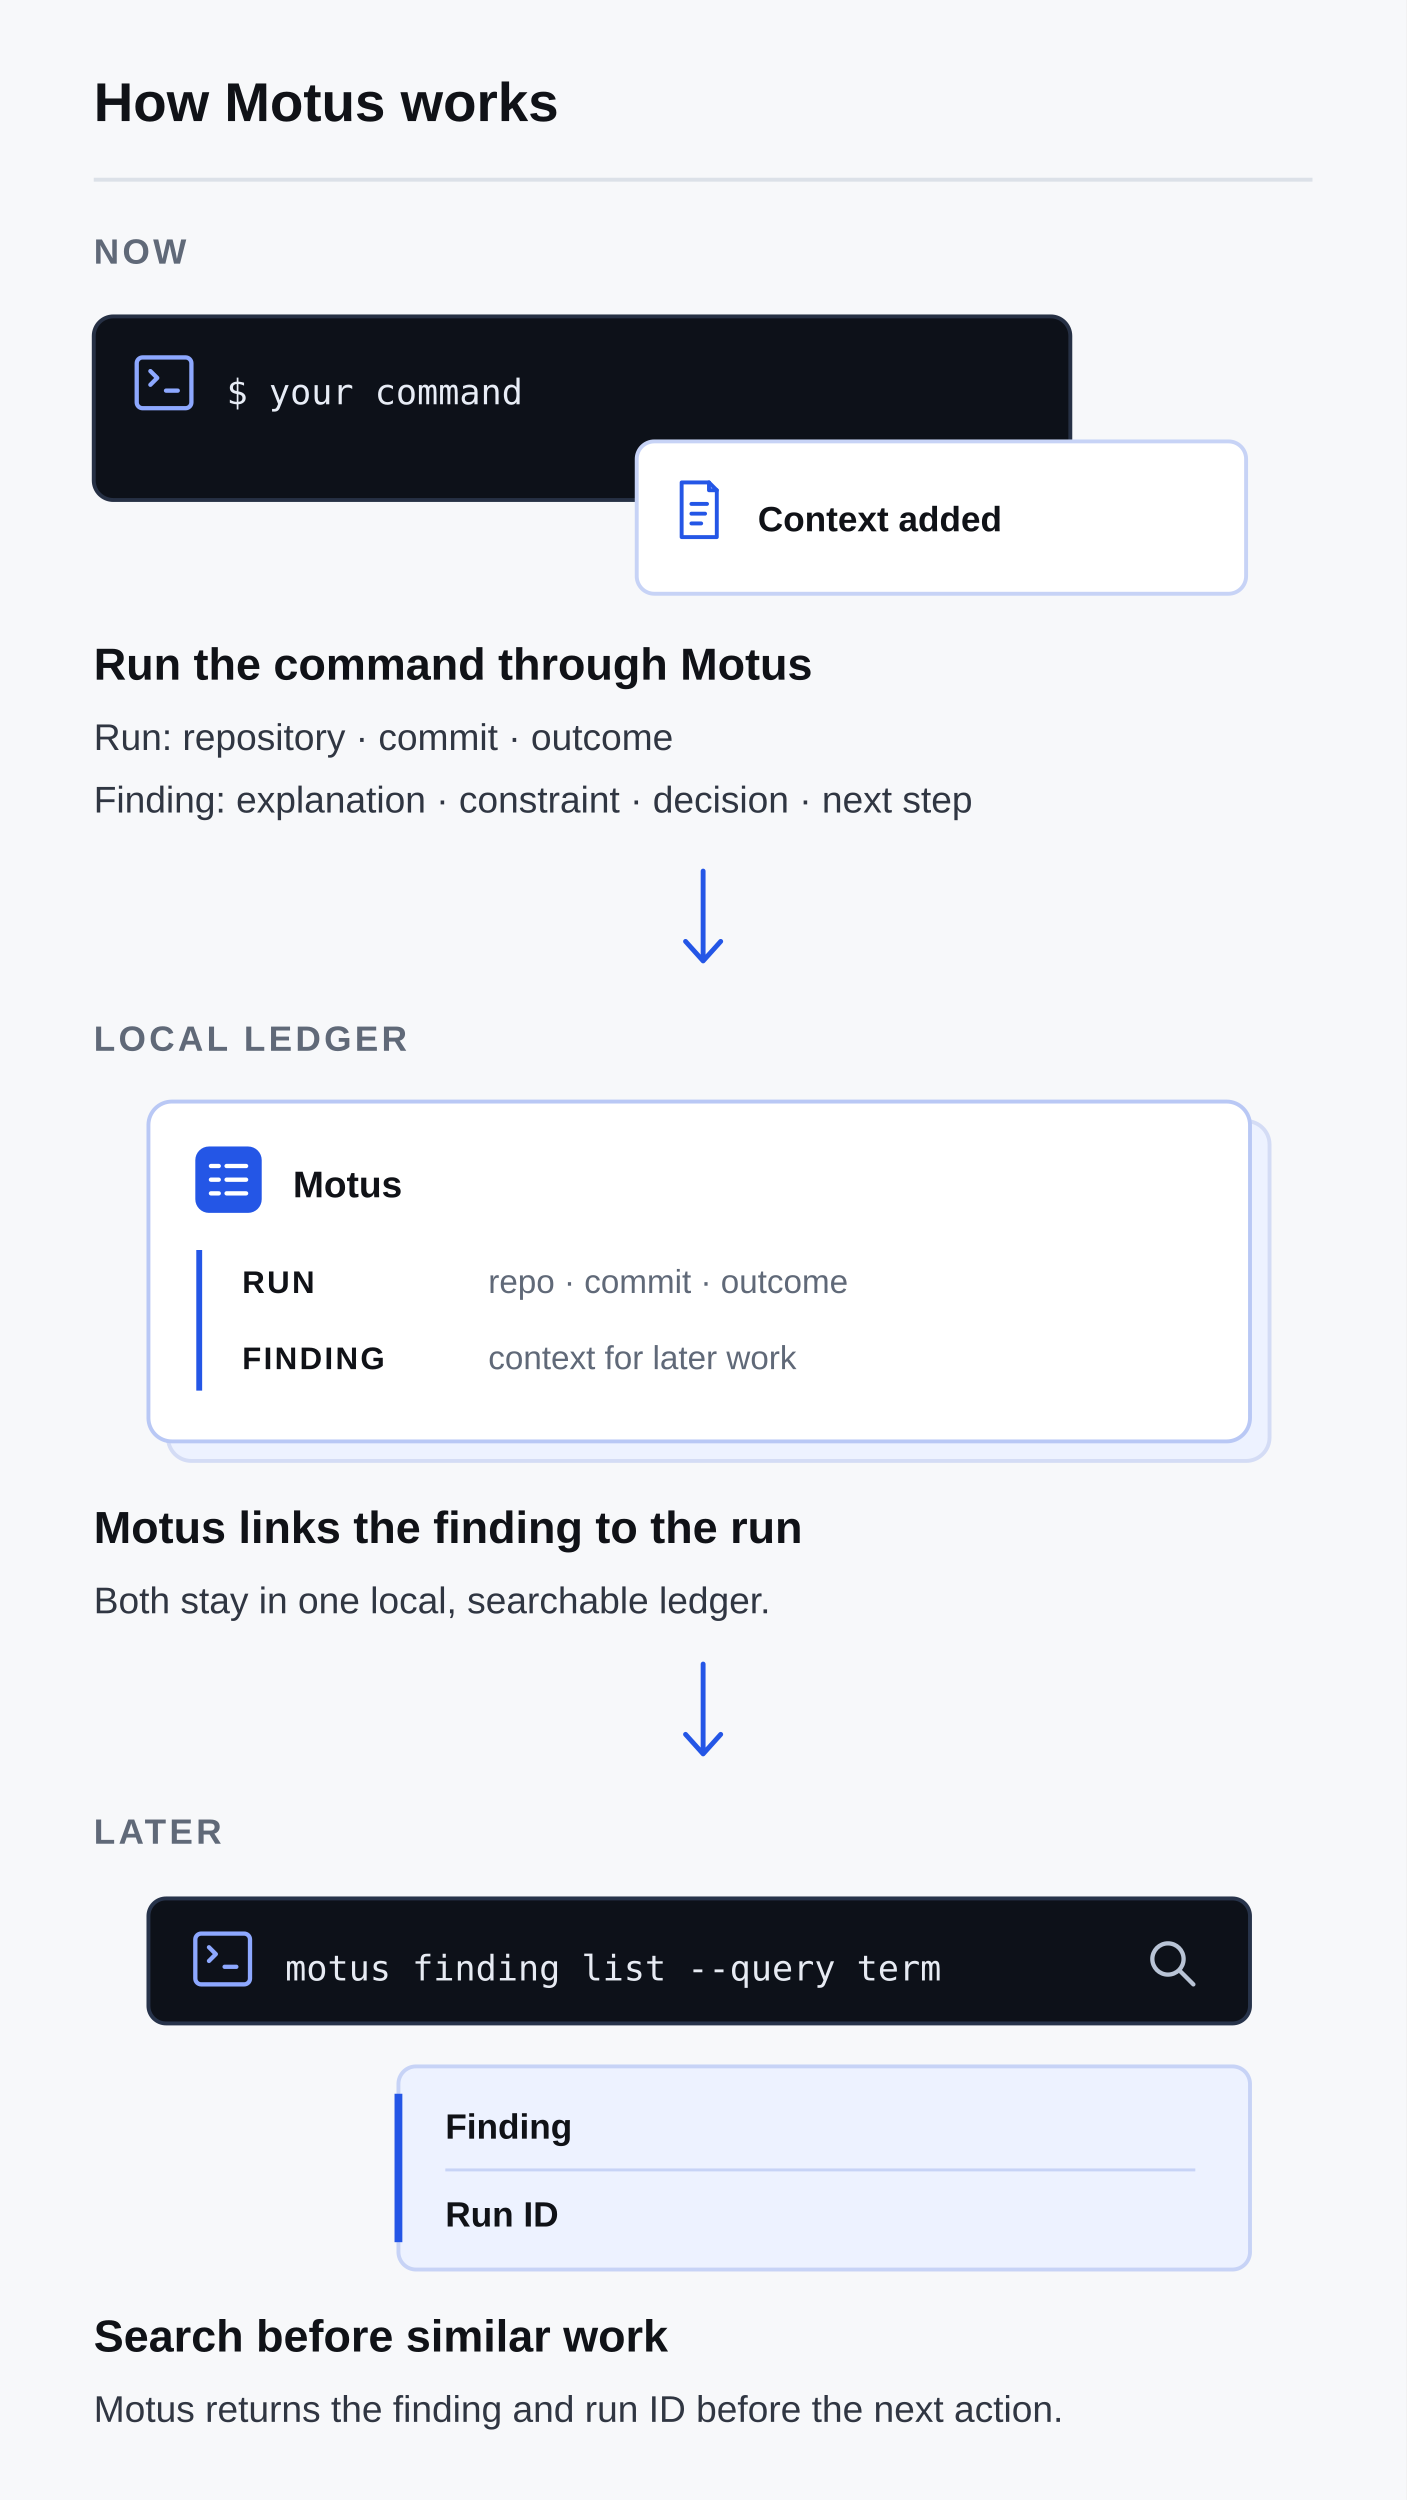
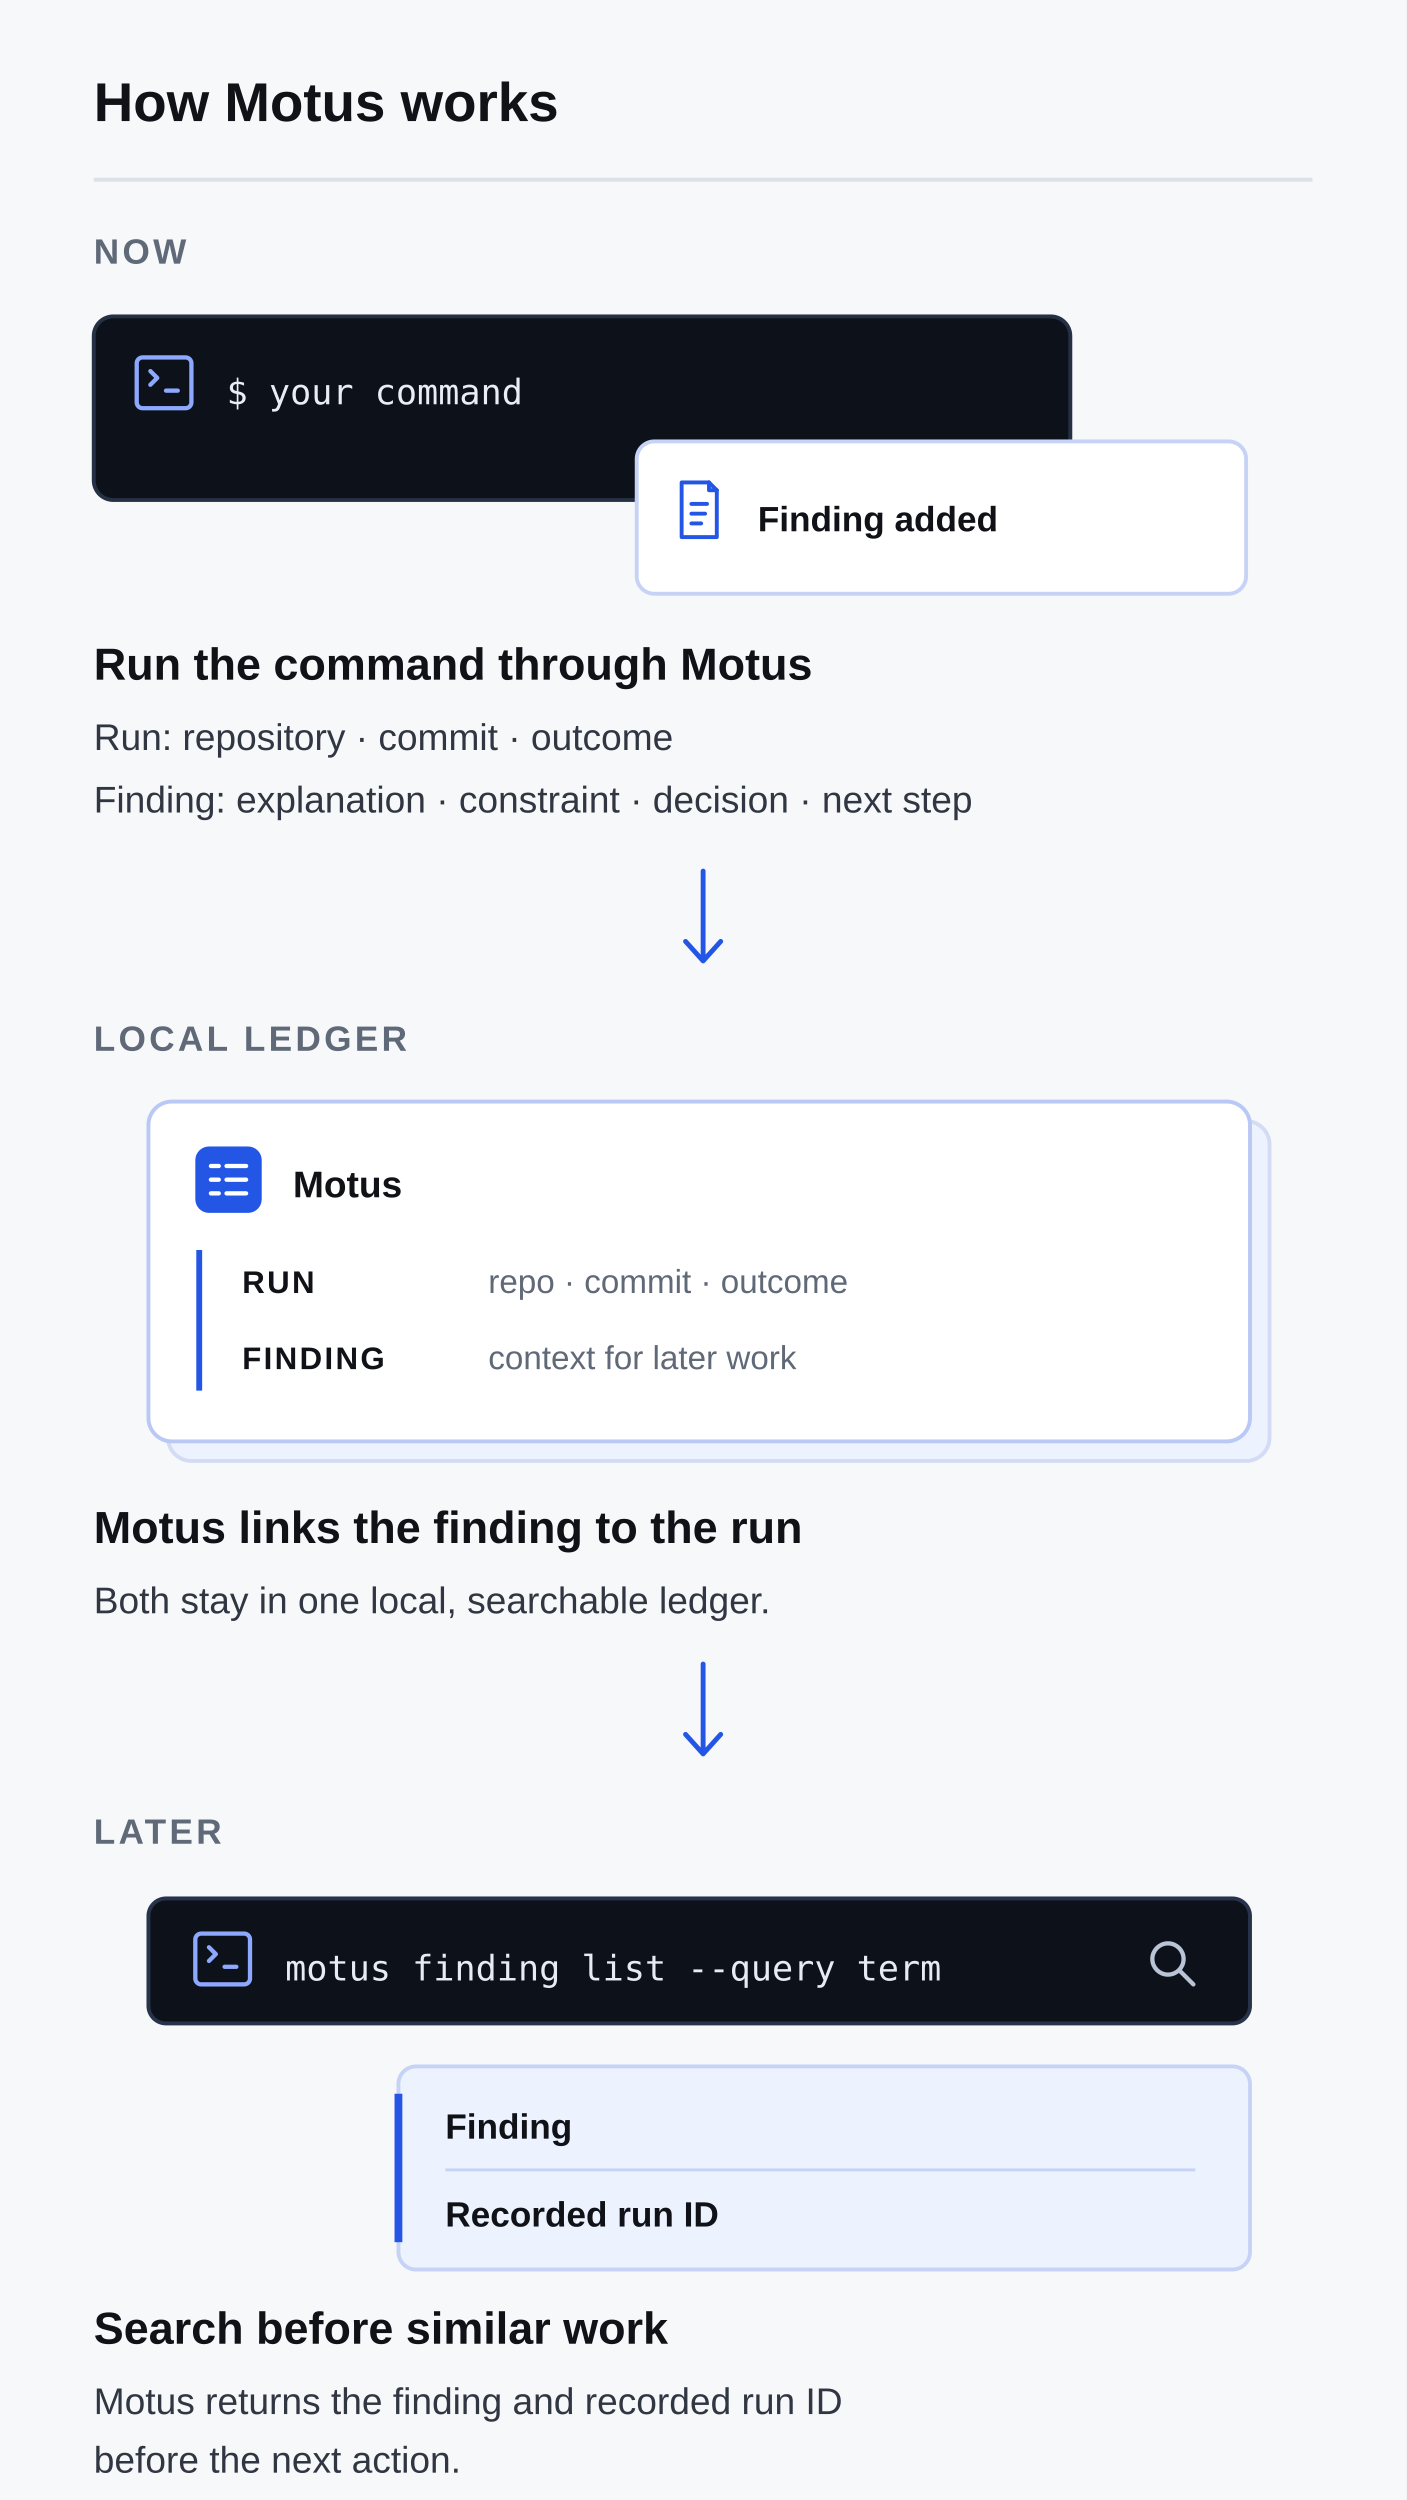
<svg xmlns="http://www.w3.org/2000/svg" width="720" height="1280" viewBox="0 0 720 1280" role="img" aria-labelledby="title desc">
  <rect width="720" height="1280" fill="#f7f8fa" />
  <g font-family="Arial, Helvetica, sans-serif" fill="#101217">
    <text x="48" y="62" font-size="28" font-weight="700">How Motus works</text>
    <line x1="48" y1="92" x2="672" y2="92" stroke="#dce1e8" stroke-width="2" />
    <text x="48" y="135" fill="#606978" font-size="18" font-weight="700" letter-spacing="1.7">NOW</text>
    <rect x="48" y="162" width="500" height="94" rx="10" fill="#0d1119" stroke="#263044" stroke-width="2" />
    <g transform="translate(70 183)" fill="none" stroke="#8da8ff" stroke-linecap="round" stroke-linejoin="round" stroke-width="2.2">
      <rect width="28" height="26" rx="3" />
      <path d="m7 7 3.5 3.5L7 14M15 17h6" />
    </g>
    <text x="116" y="207" fill="#e8edf6" font-family="SFMono-Regular, Consolas, monospace" font-size="18">$ your command</text>
    <rect x="326" y="226" width="312" height="78" rx="9" fill="#ffffff" stroke="#c7d3f6" stroke-width="2" />
    <g transform="translate(348 247)" fill="none" stroke="#2456e6" stroke-linecap="round" stroke-linejoin="round" stroke-width="2">
      <path d="M1 0h14l4 4v24H1z" />
      <path d="M15 0v4h4M6 11h8M6 16h7M6 21h5" />
    </g>
-     <text x="388" y="272" font-size="18" font-weight="700">Context added</text>
+     <text x="388" y="272" font-size="18" font-weight="700">Finding added</text>
    <text x="48" y="348" font-size="23" font-weight="700">Run the command through Motus</text>
    <text x="48" y="384" fill="#303642" font-size="19">Run: repository · commit · outcome</text>
    <text x="48" y="416" fill="#303642" font-size="19">Finding: explanation · constraint · decision · next step</text>
    <path d="M360 446v46m-9-10 9 10 9-10" fill="none" stroke="#2456e6" stroke-linecap="round" stroke-linejoin="round" stroke-width="2.5" />
    <text x="48" y="538" fill="#606978" font-size="18" font-weight="700" letter-spacing="1.7">LOCAL LEDGER</text>
    <rect x="86" y="574" width="564" height="174" rx="12" fill="#edf2ff" stroke="#d4dcf5" stroke-width="2" />
    <rect x="76" y="564" width="564" height="174" rx="12" fill="#ffffff" stroke="#b9c8f5" stroke-width="2" />
    <g transform="translate(100 587)">
      <rect width="34" height="34" rx="7" fill="#2456e6" />
      <g fill="none" stroke="#ffffff" stroke-linecap="round" stroke-width="2.2">
        <path d="M8 10h4M16 10h10M8 17h4M16 17h10M8 24h4M16 24h10" />
      </g>
    </g>
    <text x="150" y="613" font-size="19" font-weight="700">Motus</text>
    <line x1="102" y1="640" x2="102" y2="712" stroke="#2456e6" stroke-width="3" />
    <text x="124" y="662" font-size="16" font-weight="700" letter-spacing="1.2">RUN</text>
    <text x="250" y="662" fill="#606978" font-size="17">repo · commit · outcome</text>
    <text x="124" y="701" font-size="16" font-weight="700" letter-spacing="1.2">FINDING</text>
    <text x="250" y="701" fill="#606978" font-size="17">context for later work</text>
    <text x="48" y="790" font-size="23" font-weight="700">Motus links the finding to the run</text>
    <text x="48" y="826" fill="#303642" font-size="19">Both stay in one local, searchable ledger.</text>
    <path d="M360 852v46m-9-10 9 10 9-10" fill="none" stroke="#2456e6" stroke-linecap="round" stroke-linejoin="round" stroke-width="2.5" />
    <text x="48" y="944" fill="#606978" font-size="18" font-weight="700" letter-spacing="1.7">LATER</text>
    <rect x="76" y="972" width="564" height="64" rx="9" fill="#0d1119" stroke="#27334a" stroke-width="2" />
    <g transform="translate(100 990)" fill="none" stroke="#8da8ff" stroke-linecap="round" stroke-linejoin="round" stroke-width="2.2">
      <rect x="0" y="0" width="28" height="26" rx="3" />
      <path d="m7 7 3.5 3.5L7 14M15 17h6" />
    </g>
    <text x="146" y="1014" fill="#e7ebf3" font-family="SFMono-Regular, Consolas, monospace" font-size="18">motus finding list --query term</text>
    <g transform="translate(586 991)" fill="none" stroke="#b9c4d6" stroke-linecap="round" stroke-width="2.2">
      <circle cx="12" cy="12" r="8" />
      <path d="m18 18 7 7" />
    </g>
    <rect x="204" y="1058" width="436" height="104" rx="9" fill="#edf2ff" stroke="#c7d3f6" stroke-width="2" />
    <line x1="204" y1="1072" x2="204" y2="1148" stroke="#2456e6" stroke-width="4" />
    <text x="228" y="1095" font-size="18" font-weight="700">Finding</text>
    <line x1="228" y1="1111" x2="612" y2="1111" stroke="#c7d3f6" stroke-width="1.5" />
-     <text x="228" y="1140" font-size="18" font-weight="700">Run ID</text>
-     <text x="48" y="1204" font-size="23" font-weight="700">Search before similar work</text>
-     <text x="48" y="1240" fill="#303642" font-size="19">Motus returns the finding and run ID before the next action.</text>
+     <text x="228" y="1140" font-size="18" font-weight="700">Recorded run ID</text>
+     <text x="48" y="1200" font-size="23" font-weight="700">Search before similar work</text>
+     <text x="48" y="1236" fill="#303642" font-size="19">Motus returns the finding and recorded run ID</text>
+     <text x="48" y="1266" fill="#303642" font-size="19">before the next action.</text>
  </g>
</svg>
